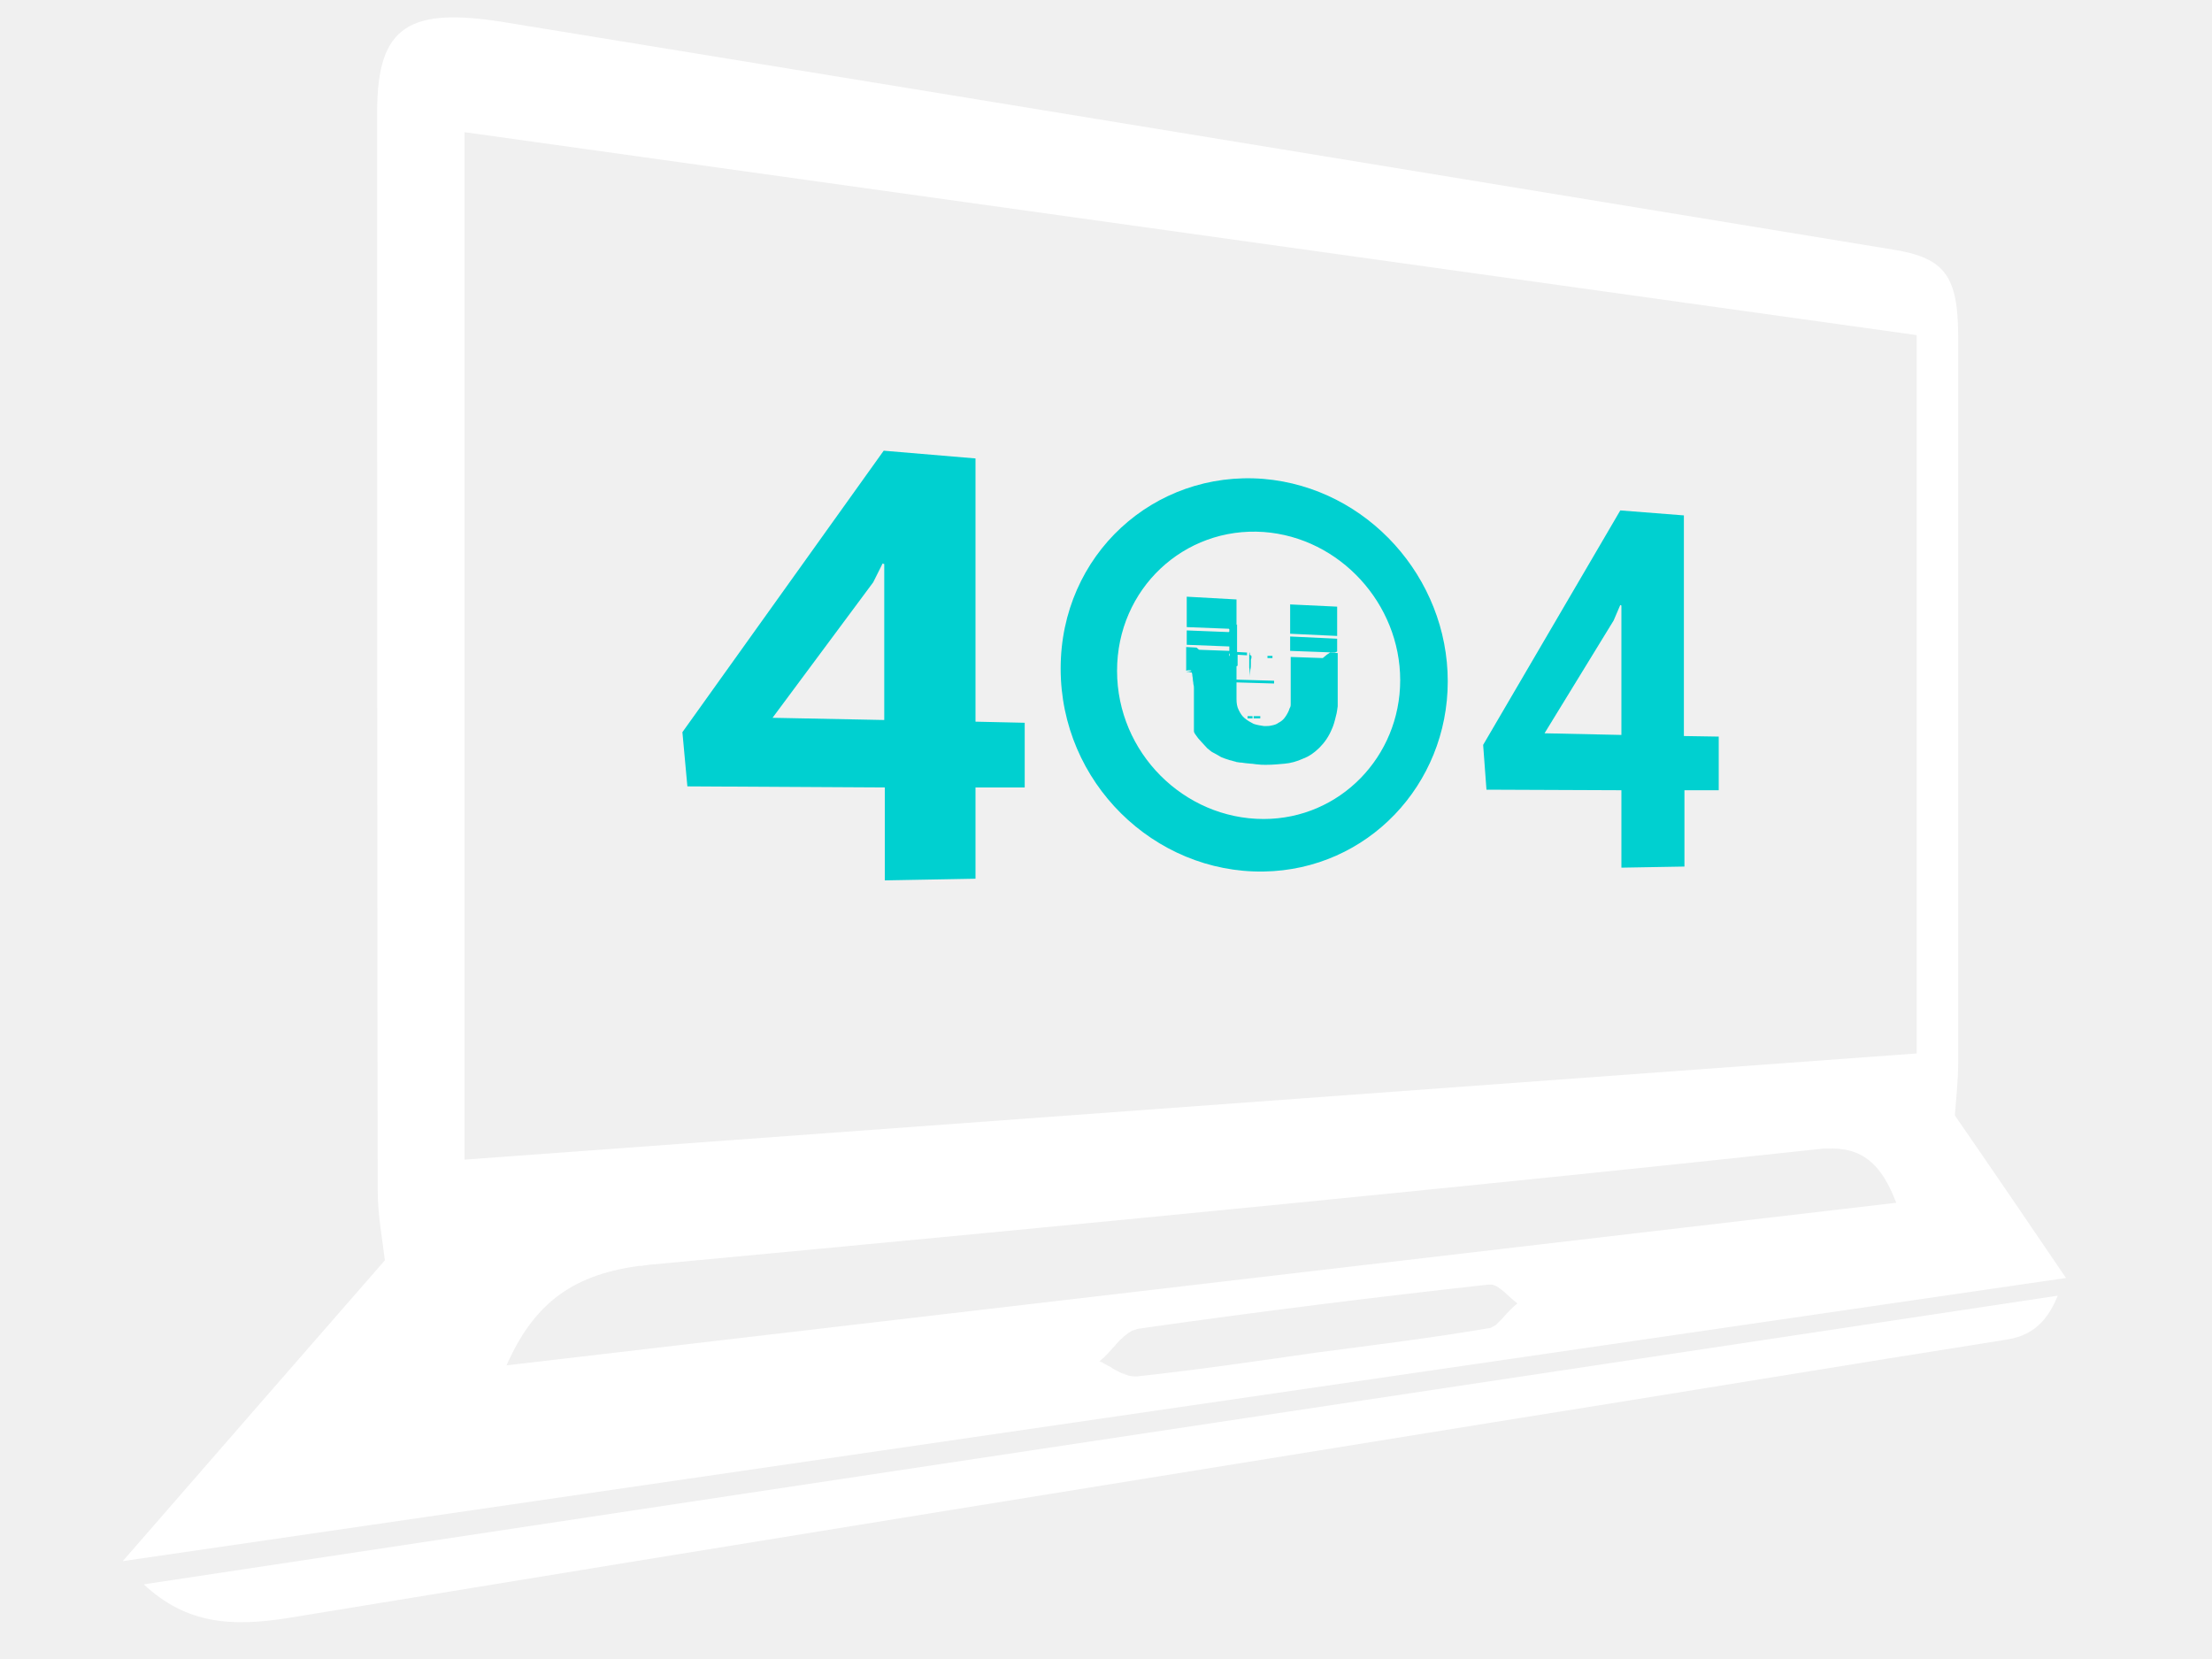
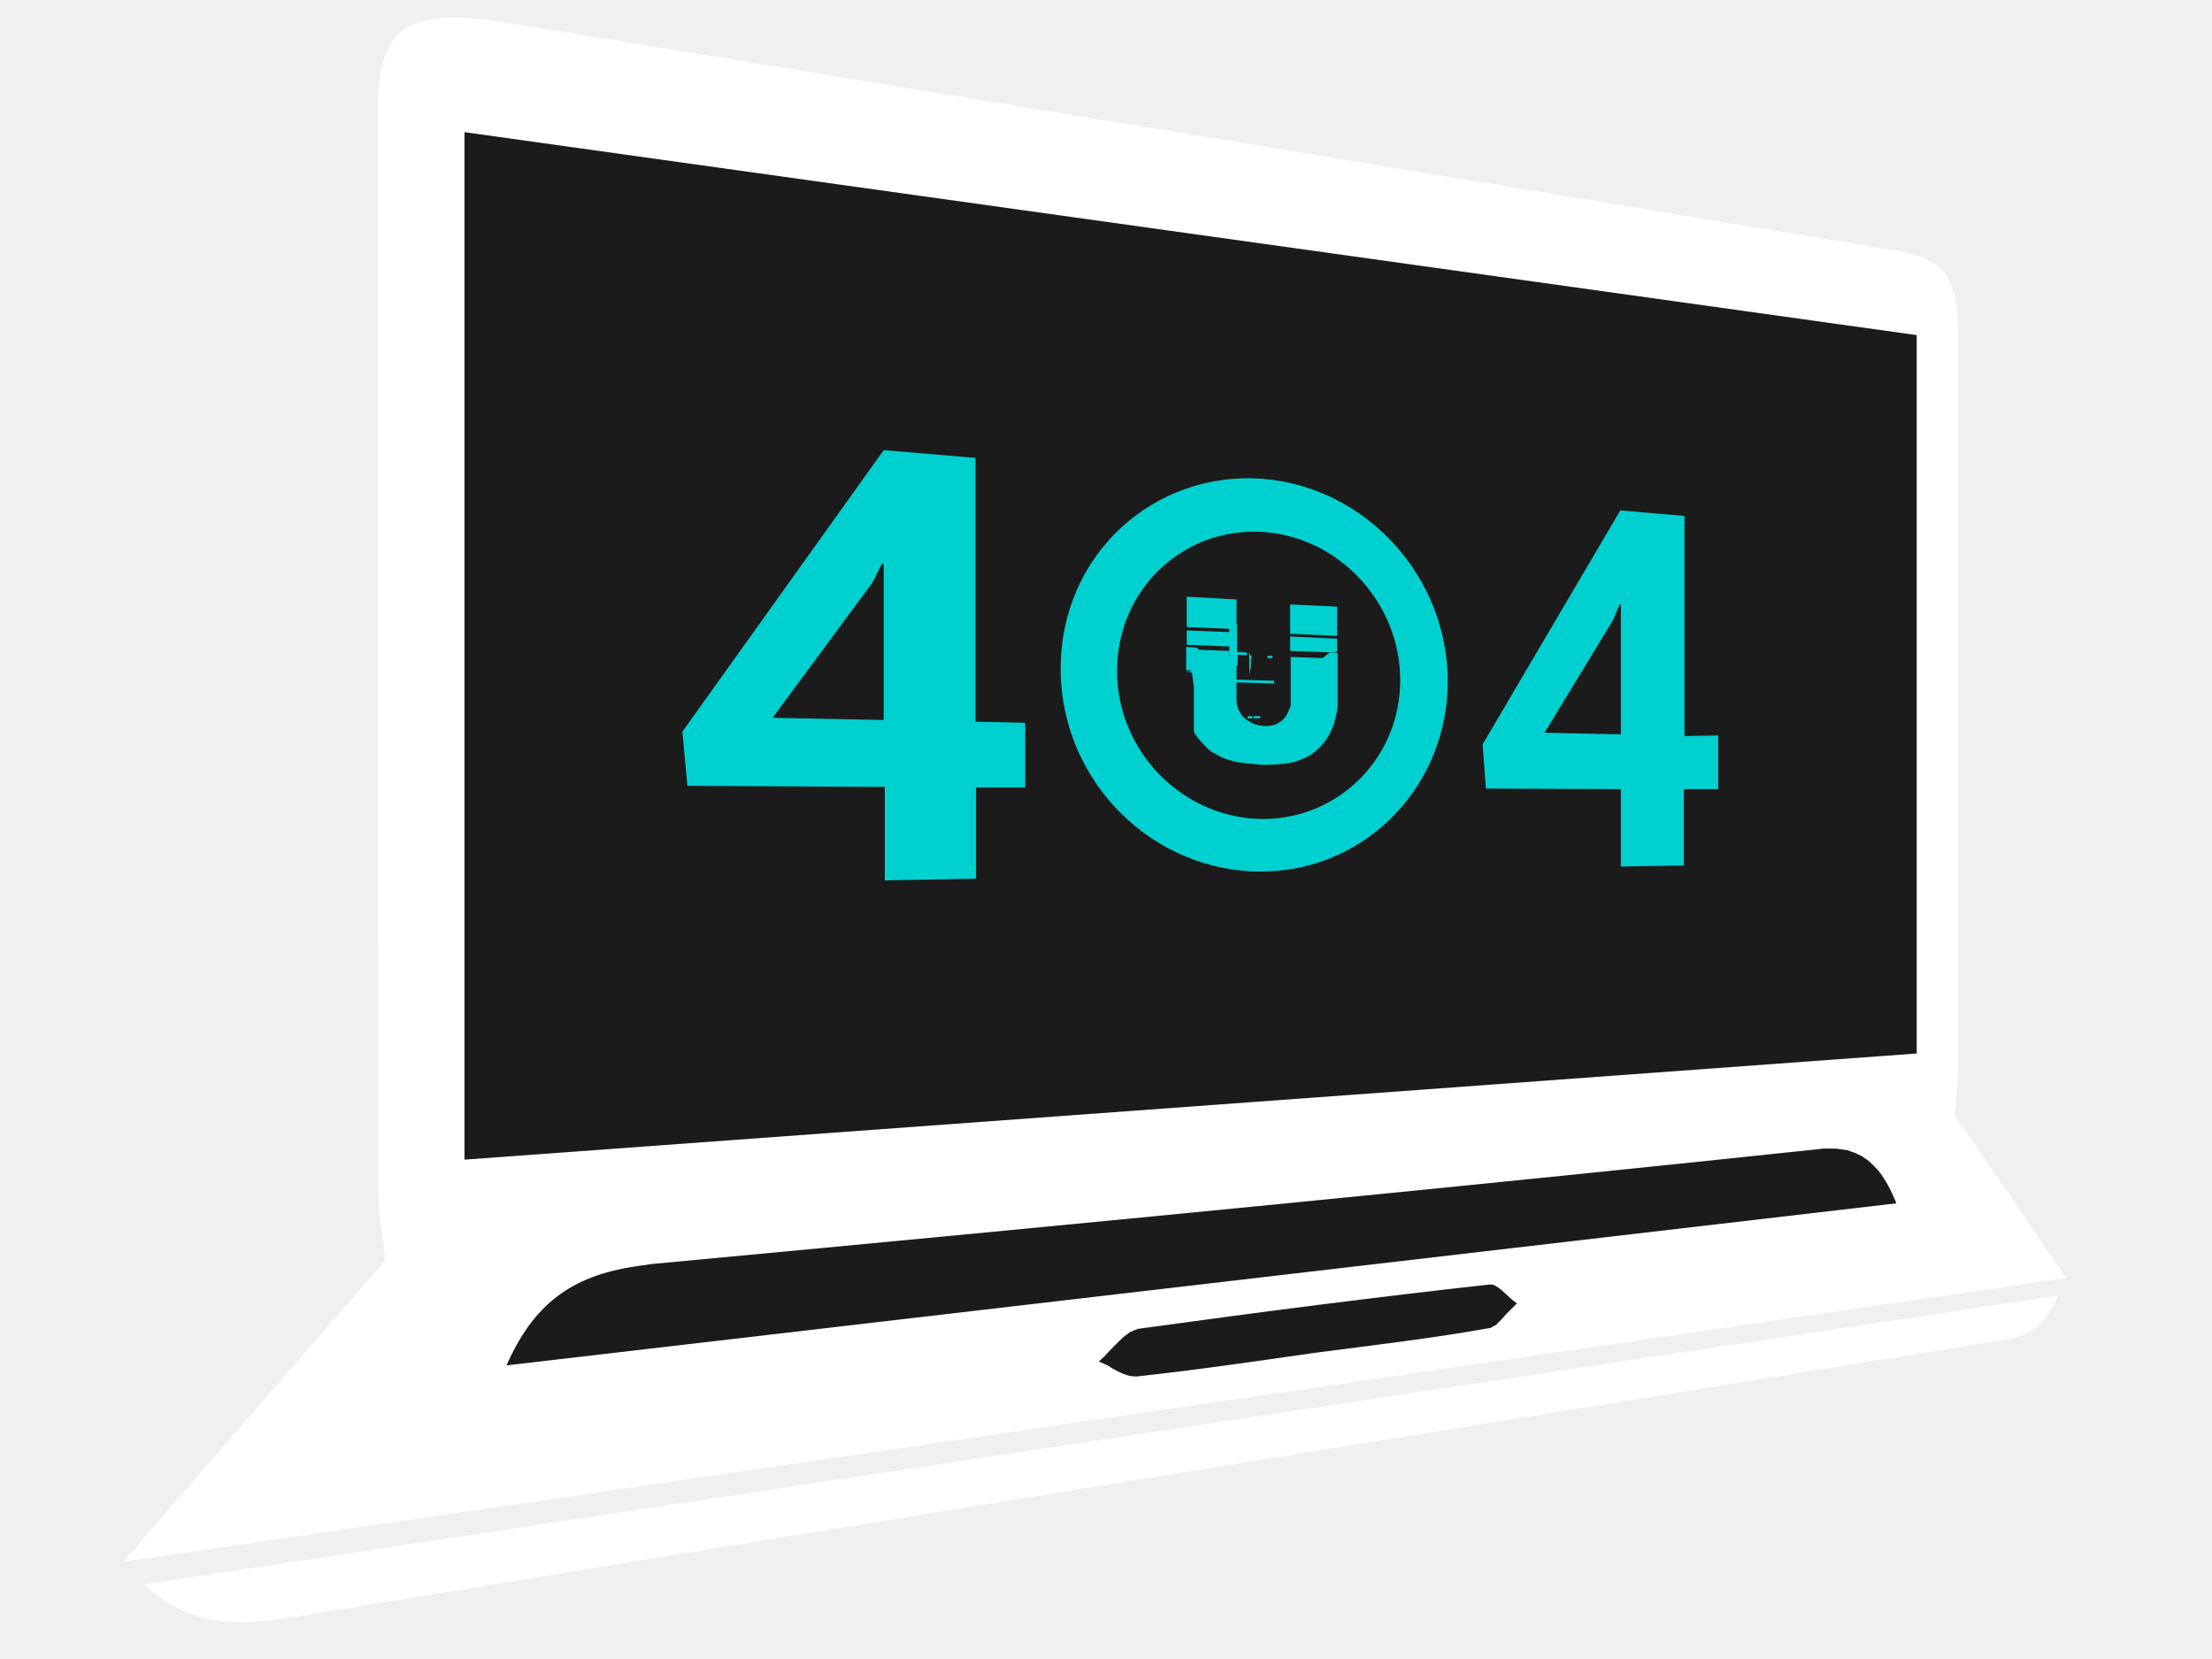
<svg xmlns="http://www.w3.org/2000/svg" version="1.1" id="Слой_1" x="0px" y="0px" viewBox="0 0 400 300" style="enable-background:new 0 0 400 300;" xml:space="preserve">
  <style type="text/css">
	.st0{fill:#FFFFFF;}
- 	.st1{fill:#00D0D0;}
+ 	.st1{fill:#1C1B1B;}
+ 	.st2{fill:#00D0D0;}
</style>
  <g>
    <g>
      <g>
-         <path class="st0" d="M373.6,231.1c-7-10.3-13.4-19.7-20.1-29.4c0.2-2.8,0.6-6.2,0.6-9.6c0-43.7,0-87.5,0-131.2     c0-10.9-2.4-14.2-11.4-15.7C276.9,34.4,195.4,21,91.7,4.1C73.8,1.1,68.3,4.8,68.2,19.9c0,65.1,0,130.2,0.1,195.3     c0,4.6,0.9,9.2,1.3,12.7c-15,17.2-30.1,34.5-47.4,54.4L373.6,231.1z M272.3,237.7c-0.2,0.2-0.4,0.5-0.6,0.7     c-0.1,0.1-0.1,0.1-0.2,0.2c-0.1,0.1-0.2,0.2-0.3,0.3c0,0,0,0,0,0c-0.1,0.1-0.2,0.2-0.3,0.3c0,0,0,0,0,0c-0.1,0.1-0.2,0.2-0.3,0.3     c0,0,0,0,0,0c-0.1,0.1-0.2,0.2-0.3,0.2c0,0,0,0,0,0c-0.2,0.1-0.3,0.2-0.5,0.3c-0.2,0.1-0.4,0.2-0.7,0.2c-10,1.7-20.4,3-31.1,4.4     c-10.5,1.5-21.3,3.1-32.4,4.3c-0.4,0-0.9,0-1.3-0.1c-0.5-0.1-1-0.3-1.5-0.5l0,0c-0.1-0.1-0.3-0.1-0.4-0.2     c-0.2-0.1-0.4-0.2-0.6-0.3c-0.3-0.2-0.6-0.3-0.8-0.5c-0.4-0.2-0.9-0.5-1.3-0.7c-0.3-0.1-0.6-0.3-0.9-0.4c0.3-0.3,0.6-0.5,0.9-0.8     c0,0,0,0,0,0c0.4-0.4,0.9-0.9,1.3-1.4c0.3-0.3,0.6-0.6,0.8-0.9c0,0,0,0,0,0c1-1.1,2-2,3-2.5c0.3-0.1,0.6-0.2,0.9-0.3     c22.4-3.2,43.5-5.8,63.4-8c0.2,0,0.4,0,0.7,0c1.5,0.3,3.1,2.3,4.6,3.4C273.6,236.3,273,237,272.3,237.7     C272.4,237.7,272.4,237.7,272.3,237.7z M91.6,246.9c4.8-10.9,11.6-16.2,23.4-17.9c0.4-0.1,0.8-0.1,1.1-0.1     c0.4-0.1,0.9-0.1,1.4-0.2c84.6-7.9,153.8-14.7,211.3-20.9c0.3,0,0.6-0.1,0.9-0.1c0.2,0,0.4,0,0.6,0c6.4-0.3,9.9,2.7,12.6,9.8     L91.6,246.9z M84,23.9l262.6,36.7v129.9L84,209.7V23.9z" />
-         <path class="st0" d="M199.6,246.5c-0.3-0.1-0.6-0.3-0.9-0.4C199.1,246.2,199.4,246.3,199.6,246.5z" />
-         <path class="st0" d="M199.6,245.2c-0.3,0.3-0.6,0.6-0.9,0.8C199.1,245.8,199.4,245.5,199.6,245.2z" />
-         <path class="st0" d="M200.9,243.9c-0.4,0.5-0.8,0.9-1.3,1.4C200.1,244.8,200.5,244.3,200.9,243.9z" />
-         <path class="st0" d="M204.8,240.5c-1,0.5-2,1.4-3,2.5C202.8,241.9,203.8,240.9,204.8,240.5z" />
-         <path class="st0" d="M202.8,248.2c0.5,0.2,1,0.4,1.5,0.5C203.8,248.6,203.3,248.5,202.8,248.2z" />
-         <path class="st0" d="M343,217.6L343,217.6c-2.8-7.4-6.5-10.3-13.3-9.8C336.5,207.3,340.2,210.2,343,217.6z" />
+         <path class="st0" d="M373.6,231.1c-7-10.3-13.4-19.7-20.1-29.4c0.2-2.8,0.6-6.2,0.6-9.5c0-43.7,0-87.5,0-131.2     c0-10.9-2.4-14.2-11.4-15.7C276.9,34.4,195.4,21,91.7,4.1C73.8,1.1,68.3,4.8,68.3,19.9c0,65.1,0,130.2,0.1,195.3     c0,4.6,0.9,9.2,1.3,12.7c-15,17.2-30.1,34.5-47.4,54.5L373.6,231.1z M272.3,237.7c-0.2,0.2-0.4,0.5-0.6,0.7     c-0.1,0.1-0.1,0.1-0.2,0.2c-0.1,0.1-0.2,0.2-0.3,0.3c0,0,0,0,0,0c-0.1,0.1-0.2,0.2-0.3,0.3c0,0,0,0,0,0c-0.1,0.1-0.2,0.2-0.3,0.3     c0,0,0,0,0,0c-0.1,0.1-0.2,0.2-0.3,0.2c0,0,0,0,0,0c-0.2,0.1-0.3,0.2-0.5,0.3c-0.2,0.1-0.4,0.2-0.7,0.2c-10,1.8-20.4,3-31.1,4.4     c-10.5,1.5-21.3,3.1-32.4,4.3c-0.4,0-0.9,0-1.3-0.1c-0.5-0.1-1-0.3-1.5-0.5c-0.1-0.1-0.3-0.1-0.4-0.2c-0.2-0.1-0.4-0.2-0.6-0.3     c-0.3-0.2-0.6-0.3-0.9-0.5c-0.4-0.3-0.8-0.5-1.3-0.7c-0.3-0.1-0.6-0.3-0.9-0.4c0.3-0.3,0.6-0.5,0.9-0.8c0,0,0,0,0,0     c0.4-0.4,0.8-0.9,1.3-1.4c0.3-0.3,0.6-0.6,0.9-0.9c0,0,0,0,0,0c0.1-0.1,0.3-0.3,0.4-0.4l0.4-0.4c0.1-0.1,0.3-0.2,0.4-0.4     c0.1-0.1,0.3-0.2,0.4-0.3c0,0,0,0,0,0v0c0.2-0.1,0.3-0.3,0.5-0.4c0.1-0.1,0.2-0.1,0.2-0.2v0h0c0.1-0.1,0.2-0.2,0.4-0.2     c0.1-0.1,0.3-0.1,0.4-0.2c0.3-0.1,0.6-0.2,0.8-0.3c22.4-3.1,43.5-5.8,63.4-8c0.2,0,0.4,0,0.7,0c1.5,0.3,3.1,2.3,4.6,3.4     C273.7,236.3,273,237,272.3,237.7z M91.6,246.9c4.8-10.9,11.6-16.2,23.4-17.9c0.4-0.1,0.8-0.1,1.2-0.2c0.4,0,0.9-0.1,1.4-0.2     c84.6-7.9,153.8-14.7,211.3-20.8c0.3,0,0.6-0.1,0.8-0.1c0.3,0,0.5,0,0.8,0h0.1c0.2,0,0.4,0,0.6,0c0.2,0,0.3,0,0.5,0     c0.1,0,0.3,0,0.4,0c0.1,0,0.3,0,0.4,0c0.1,0,0.1,0,0.1,0c0.3,0,0.5,0.1,0.8,0.1c0.2,0,0.4,0.1,0.6,0.1c0.2,0,0.4,0.1,0.6,0.2     c0.1,0,0.2,0.1,0.3,0.1c0.3,0.1,0.7,0.2,1,0.4c0.1,0.1,0.3,0.1,0.4,0.2c0.2,0.1,0.5,0.2,0.7,0.4c0.4,0.3,0.8,0.5,1.2,0.9     c0.1,0.1,0.2,0.2,0.3,0.3c0.1,0.1,0.3,0.2,0.4,0.4c0.2,0.2,0.4,0.4,0.6,0.6c1.1,1.3,2.1,3,3,5.1c0.2,0.3,0.3,0.7,0.4,1.1     L91.6,246.9z M84,23.9l262.6,36.7v130L84,209.7V23.9z" />
+         <path class="st1" d="M274.3,235.7c-0.6,0.6-1.3,1.3-2,2c-0.2,0.2-0.4,0.5-0.6,0.7c-0.1,0.1-0.1,0.1-0.2,0.2     c-0.1,0.1-0.2,0.2-0.3,0.3c0,0,0,0,0,0c-0.1,0.1-0.2,0.2-0.3,0.3c0,0,0,0,0,0c-0.1,0.1-0.2,0.2-0.3,0.3c0,0,0,0,0,0     c-0.1,0.1-0.2,0.2-0.3,0.2c0,0,0,0,0,0c-0.2,0.1-0.3,0.2-0.5,0.3c-0.2,0.1-0.4,0.2-0.7,0.2c-10,1.8-20.4,3-31.1,4.4     c-10.5,1.5-21.3,3.1-32.4,4.3c-0.4,0-0.9,0-1.3-0.1c-0.5-0.1-1-0.3-1.5-0.5c-0.1-0.1-0.3-0.1-0.4-0.2c-0.2-0.1-0.4-0.2-0.6-0.3     c-0.3-0.2-0.6-0.3-0.9-0.5c-0.4-0.3-0.8-0.5-1.3-0.7c-0.3-0.1-0.6-0.3-0.9-0.4c0.3-0.3,0.6-0.5,0.9-0.8c0,0,0,0,0,0     c0.4-0.4,0.8-0.9,1.3-1.4c0.3-0.3,0.6-0.6,0.9-0.9c0,0,0,0,0,0c0.1-0.1,0.3-0.3,0.4-0.4l0.4-0.4c0.1-0.1,0.3-0.2,0.4-0.4     c0.1-0.1,0.3-0.2,0.4-0.3c0,0,0,0,0,0c0.1-0.1,0.2-0.2,0.4-0.3c0.1-0.1,0.3-0.2,0.4-0.3c0,0,0,0,0,0c0.1-0.1,0.2-0.2,0.4-0.2     c0.1-0.1,0.3-0.1,0.4-0.2c0.3-0.1,0.6-0.2,0.8-0.3c22.4-3.1,43.5-5.8,63.4-8c0.2,0,0.4,0,0.7,0     C271.3,232.7,272.8,234.7,274.3,235.7z" />
+         <path class="st1" d="M342.9,217.6L91.6,246.9c4.8-10.9,11.6-16.2,23.4-17.9c0.4-0.1,0.8-0.1,1.2-0.2c0.4,0,0.9-0.1,1.4-0.2     c84.6-7.9,153.8-14.7,211.3-20.8c0.3,0,0.6-0.1,0.8-0.1c0.3,0,0.5,0,0.8,0h0.1c0.4,0,0.7,0,1.1,0c0.3,0,0.6,0,0.8,0.1     c0.1,0,0.1,0,0.1,0c0.3,0,0.5,0.1,0.8,0.1c0.2,0,0.4,0.1,0.6,0.1c0.2,0,0.4,0.1,0.6,0.2c0.1,0,0.2,0.1,0.3,0.1     c0.3,0.1,0.7,0.2,1,0.4c0.1,0.1,0.3,0.1,0.4,0.2c0.2,0.1,0.5,0.2,0.7,0.4c0.4,0.3,0.8,0.5,1.2,0.9c0.1,0.1,0.2,0.2,0.3,0.3     c0.1,0.1,0.3,0.2,0.4,0.4c0.2,0.2,0.4,0.4,0.6,0.6c1.1,1.3,2.1,3,3,5.1C342.6,216.9,342.8,217.2,342.9,217.6z" />
      </g>
+       <polygon class="st1" points="84,23.9 84,209.7 346.6,190.5 346.6,60.6   " />
      <path class="st0" d="M26,286.5c154.1-23.3,263.3-39.7,346.1-52.2c-2.2,5.5-5.4,7.4-9.6,8c-27.9,4.4-58.6,9.5-92.5,14.9    c-60,9.7-131.5,21.2-218,35.4C41.9,294.2,33.7,293.7,26,286.5z" />
    </g>
    <g>
      <g>
-         <path class="st1" d="M176.4,130.5l8.9,0.2v11.7l-8.9,0v16.5l-16.4,0.3v-16.8l-35.7-0.2l-0.9-9.8l36.4-50.9l16.6,1.4V130.5z      M139.7,129.8l20.2,0.4V102l-0.3-0.1l-1.7,3.4L139.7,129.8z" />
+         <path class="st2" d="M176.4,130.5V82.8l-16.6-1.4l-36.4,50.9l0.9,9.8l35.7,0.2v16.9l16.5-0.3v-16.5l8.9,0v-11.7L176.4,130.5z      M159.9,130.2l-20.2-0.4l18.1-24.5l1.7-3.4l0.3,0.1V130.2z" />
      </g>
      <g>
-         <path class="st1" d="M304.6,133.1l6.2,0.1v9.7l-6.2,0v13.8l-11.4,0.2v-14l-24.4-0.1l-0.6-8.1L293,92.3l11.5,0.9V133.1z      M279.3,132.6l13.9,0.3v-23.4l-0.2-0.1l-1.2,2.8L279.3,132.6z" />
+         <path class="st2" d="M304.6,133.1V93.3L293,92.3l-24.9,42.3l0.6,8l24.4,0.1v14l11.4-0.2v-13.8l6.2,0v-9.7L304.6,133.1z      M293.2,132.8l-13.9-0.3l12.4-20.4l1.2-2.8l0.2,0V132.8z" />
      </g>
      <g>
-         <path class="st1" d="M228.5,96.2c13.8,1,24.7,13,24.7,26.8s-10.9,25.1-24.7,25.1c-14.4,0-26.5-12-26.5-26.8     S214.1,95.2,228.5,96.2 M228.5,86.6c-19.8-1.6-36.7,13.7-36.7,34.3c0,20.6,16.9,37,36.7,36.7c18.8-0.3,33.3-15.7,33.3-34.4     S247.3,88.2,228.5,86.6L228.5,86.6z" />
+         <path class="st2" d="M228.5,86.6c-19.8-1.6-36.7,13.7-36.7,34.3c0,20.6,16.9,37,36.7,36.7c18.8-0.3,33.3-15.7,33.3-34.4     S247.3,88.2,228.5,86.6z M228.5,148.1c-14.4,0-26.5-12-26.5-26.8c0-14.8,12.1-26.1,26.5-25.1c13.8,1,24.7,12.9,24.7,26.8     S242.3,148,228.5,148.1z" />
      </g>
      <g>
-         <path class="st1" d="M241.7,129c-0.1,0.4-0.2,0.8-0.3,1.2c-0.1,0.4-0.2,0.7-0.3,1c-0.1,0.3-0.2,0.5-0.2,0.5     c-0.6,1.5-1.4,2.6-2.3,3.5c-0.9,0.9-1.9,1.6-3,2c-1.1,0.5-2.2,0.8-3.3,0.9c-1.1,0.1-2.2,0.2-3.2,0.2c-0.1,0-0.3,0-0.5,0     c-0.2,0-0.7,0-1.5-0.1c-0.2,0-0.5-0.1-0.9-0.1c-0.3,0-0.7-0.1-1-0.1c-0.2,0-0.5-0.1-0.8-0.1c-0.3,0-0.6-0.1-0.8-0.1     c-0.2-0.1-0.4-0.1-0.7-0.2c-0.2-0.1-0.5-0.1-0.7-0.2c-0.4-0.1-0.9-0.3-1.4-0.5c-0.5-0.3-1-0.6-1.6-0.9c-0.2-0.1-0.5-0.4-0.9-0.7     c-0.4-0.4-0.7-0.8-1.1-1.2c-0.4-0.4-0.7-0.8-0.9-1.1c-0.3-0.4-0.4-0.6-0.4-0.8v-7.7c0-0.2,0-0.5-0.1-0.8c0-0.3-0.1-0.6-0.1-0.9     c0-0.3-0.1-0.5-0.1-0.8c0-0.2-0.1-0.3-0.1-0.4c-0.1,0-0.3,0-0.5-0.1l-0.5,0c0.1,0,0.3-0.1,0.5-0.1c0.2,0,0.3,0,0.5-0.1     c-0.2-0.1-0.3-0.1-0.5-0.1c-0.2,0-0.3,0-0.5,0.1v-4.3l1.8,0.1c0.1,0,0.2,0.1,0.3,0.2c0.1,0.1,0.2,0.2,0.3,0.2l5.4,0.2v-0.8     l-7.7-0.3v-2.6l7.6,0.3l0.1-0.1c0,0,0-0.1,0-0.2c0-0.1,0-0.2,0-0.2l-0.1-0.1l-7.6-0.3v-5.5l9,0.5v4.5c0,0.1,0,0.1,0,0.1     c0,0,0.1-0.1,0.1-0.1v5l1.8,0.1v0.5l-1.7-0.1v2c-0.1,0-0.1,0-0.2,0.1v2.4l6.8,0.2v0.5l-6.8-0.2v3c0,0.8,0.1,1.4,0.4,2     c0.3,0.6,0.6,1.1,1.1,1.5c0.5,0.4,1,0.7,1.6,1c0.6,0.2,1.2,0.3,1.9,0.4c0.4,0,0.9,0,1.3-0.1c0.5-0.1,0.9-0.2,1.3-0.5     c0.4-0.2,0.8-0.5,1.1-0.9c0.3-0.4,0.6-0.9,0.8-1.4c0-0.1,0.1-0.3,0.2-0.5c0.1-0.2,0.1-0.4,0.1-0.5v-8.6l5.8,0.2     c0.2-0.2,0.4-0.3,0.6-0.5c0.2-0.2,0.5-0.3,0.7-0.5l1.4,0.1v9.6C241.8,128.3,241.8,128.6,241.7,129z M222.4,118.2l-0.1,0v0.4     l0.1,0V118.2z M225.6,129.9v-0.4l0.9,0v0.4L225.6,129.9z M226.3,119c0,0.1-0.1,0.2-0.1,0.3c0,0.1,0,0.2,0,0.4c0,0.1,0,0.2,0,0.3     c0,0.4,0,0.7-0.1,1.1c0,0.4-0.1,0.8-0.1,1.3c0-0.6,0-1.2-0.1-1.7c0,0,0-0.2,0-0.5c0-0.3,0-0.6,0-0.9c0-0.3,0-0.6,0-0.9     c0-0.3,0-0.4,0.1-0.4c0,0,0,0.1,0,0.3c0,0.1,0.1,0.2,0.3,0.3v0.4C226.5,118.9,226.4,118.9,226.3,119z M226.7,129.9v-0.4l1.2,0     v0.4L226.7,129.9z M229.2,119v-0.4l0.9,0v0.4L229.2,119z M233.3,114.6v-5.3l8.5,0.4v5.3L233.3,114.6z M241.6,117.9     c-0.1,0.1-0.2,0.1-0.2,0.1l-8.1-0.3v-2.6l8.5,0.4v2.3C241.8,117.8,241.7,117.9,241.6,117.9z" />
+         <path class="st2" d="M241.7,129c-0.1,0.4-0.2,0.8-0.3,1.2c-0.1,0.4-0.2,0.7-0.3,1c-0.1,0.3-0.2,0.5-0.2,0.5     c-0.6,1.5-1.4,2.6-2.3,3.5c-0.9,0.9-1.9,1.6-3,2c-1.1,0.5-2.2,0.8-3.3,0.9c-1.1,0.1-2.2,0.2-3.2,0.2c-0.1,0-0.3,0-0.5,0     c-0.2,0-0.7,0-1.5-0.1c-0.2,0-0.5-0.1-0.9-0.1c-0.3,0-0.7-0.1-1-0.1c-0.2,0-0.5-0.1-0.8-0.1c-0.3,0-0.6-0.1-0.8-0.1     c-0.2-0.1-0.4-0.1-0.7-0.2c-0.2-0.1-0.5-0.1-0.7-0.2c-0.4-0.1-0.9-0.3-1.4-0.5c-0.5-0.3-1-0.6-1.6-0.9c-0.2-0.1-0.5-0.4-0.9-0.7     c-0.4-0.4-0.7-0.8-1.1-1.2c-0.4-0.4-0.7-0.8-0.9-1.1c-0.3-0.4-0.4-0.6-0.4-0.8v-7.7c0-0.2,0-0.5-0.1-0.8c0-0.3-0.1-0.6-0.1-0.9     c0-0.3-0.1-0.5-0.1-0.8c0-0.2-0.1-0.3-0.1-0.4c-0.1,0-0.3,0-0.5-0.1l-0.5,0c0.1,0,0.3-0.1,0.5-0.1c0.2,0,0.3,0,0.5-0.1     c-0.2-0.1-0.3-0.1-0.5-0.1c-0.2,0-0.3,0-0.5,0.1v-4.3l1.8,0.1c0.1,0,0.2,0.1,0.3,0.2c0.1,0.1,0.2,0.2,0.3,0.2l5.4,0.2v-0.8     l-7.7-0.3v-2.6l7.6,0.3l0.1-0.1c0,0,0-0.1,0-0.2c0-0.1,0-0.2,0-0.2l-0.1-0.1l-7.6-0.3v-5.5l9,0.5v4.5c0,0.1,0,0.1,0,0.1     c0,0,0.1-0.1,0.1-0.1v5l1.8,0.1v0.5l-1.7-0.1v2c-0.1,0-0.1,0-0.2,0.1v2.4l6.8,0.2v0.5l-6.8-0.2v3c0,0.8,0.1,1.4,0.4,2     c0.3,0.6,0.6,1.1,1.1,1.5c0.5,0.4,1,0.7,1.6,1c0.6,0.2,1.2,0.3,1.9,0.4c0.4,0,0.9,0,1.3-0.1c0.5-0.1,0.9-0.2,1.3-0.5     c0.4-0.2,0.8-0.5,1.1-0.9c0.3-0.4,0.6-0.9,0.8-1.4c0-0.1,0.1-0.3,0.2-0.5c0.1-0.2,0.1-0.4,0.1-0.5v-8.6l5.8,0.2     c0.2-0.2,0.4-0.3,0.6-0.5c0.2-0.2,0.5-0.3,0.7-0.5l1.4,0.1v9.6C241.8,128.3,241.8,128.6,241.7,129z M222.4,118.2l-0.1,0v0.4     l0.1,0V118.2z M225.6,129.9v-0.4l0.9,0v0.4L225.6,129.9z M226.3,119c0,0.1-0.1,0.2-0.1,0.3c0,0.1,0,0.2,0,0.4c0,0.1,0,0.2,0,0.3     c0,0.4,0,0.7-0.1,1.1c0,0.4-0.1,0.8-0.1,1.3c0-0.6,0-1.2-0.1-1.7c0,0,0-0.2,0-0.5c0-0.3,0-0.6,0-0.9c0-0.3,0-0.6,0-0.9     c0-0.3,0-0.4,0.1-0.4c0,0,0,0.1,0,0.3c0,0.1,0.1,0.2,0.3,0.3v0.4C226.5,118.9,226.4,118.9,226.3,119z M226.7,129.9v-0.4l1.2,0     v0.4L226.7,129.9z M229.2,119v-0.4l0.9,0v0.4L229.2,119z M233.3,114.6v-5.3l8.5,0.4v5.3L233.3,114.6z M241.6,117.9     c-0.1,0.1-0.2,0.1-0.2,0.1l-8.1-0.3v-2.6l8.5,0.4v2.3C241.8,117.8,241.7,117.9,241.6,117.9z" />
      </g>
    </g>
  </g>
</svg>
